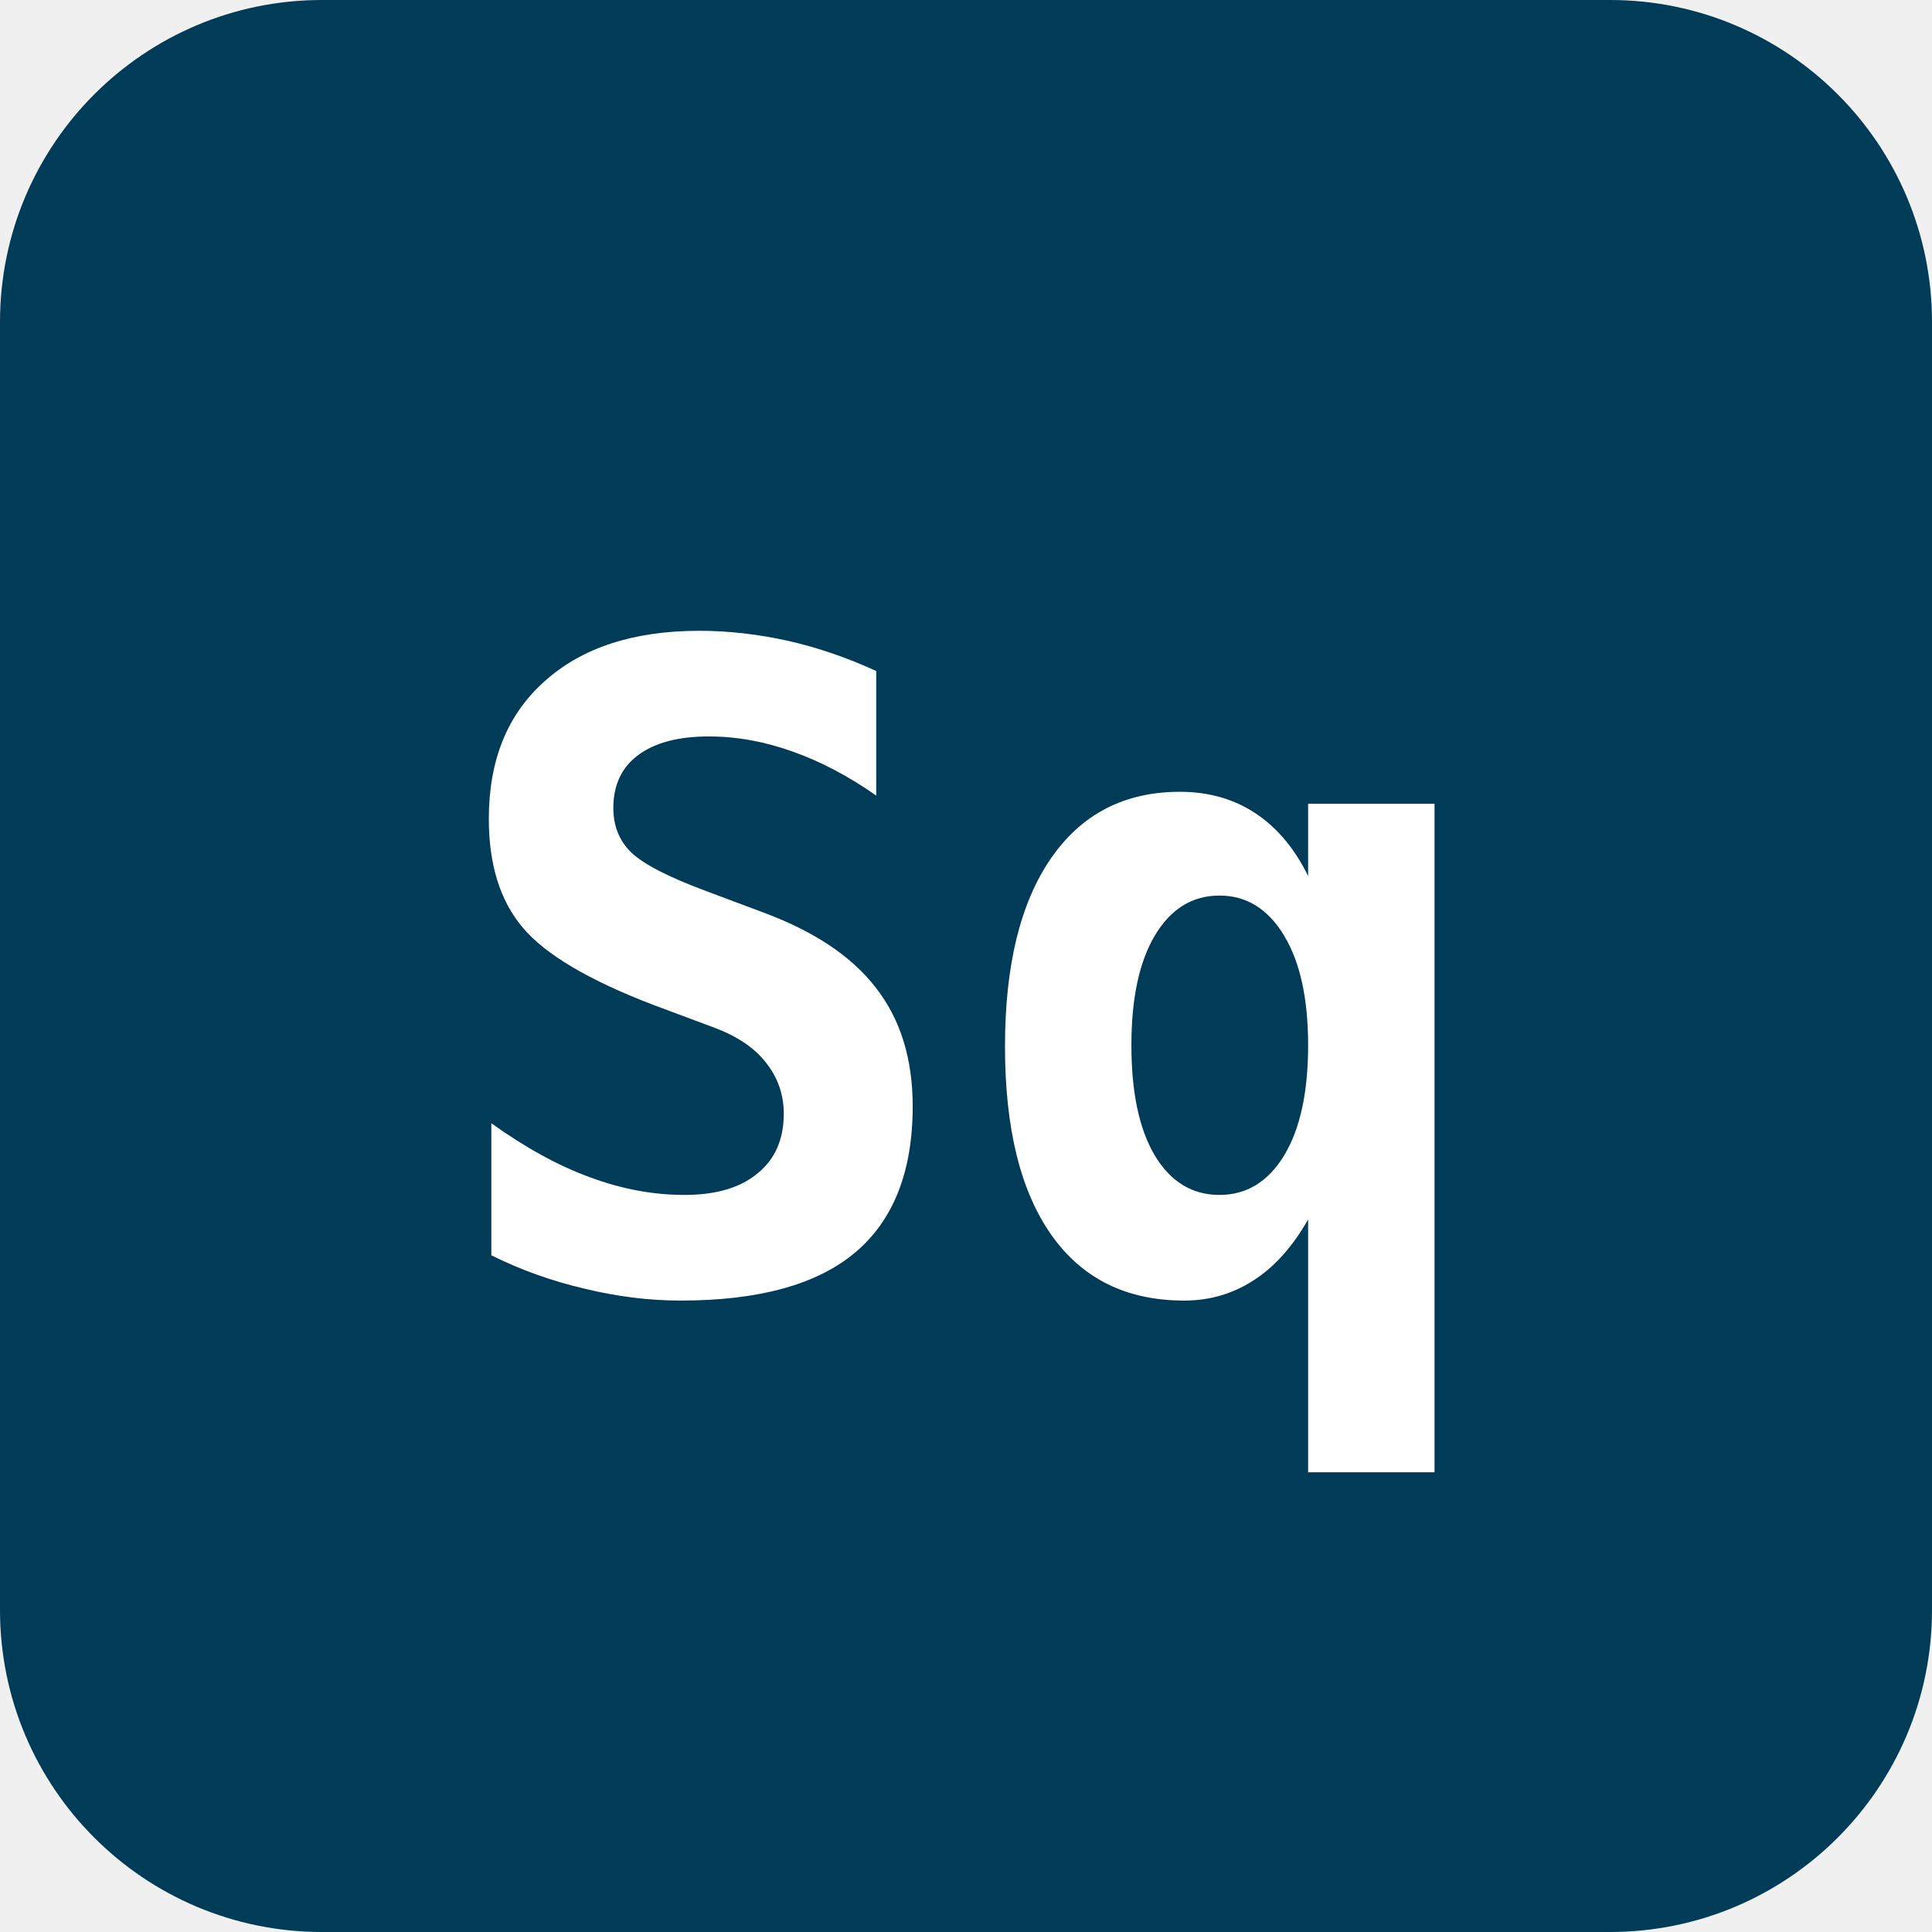
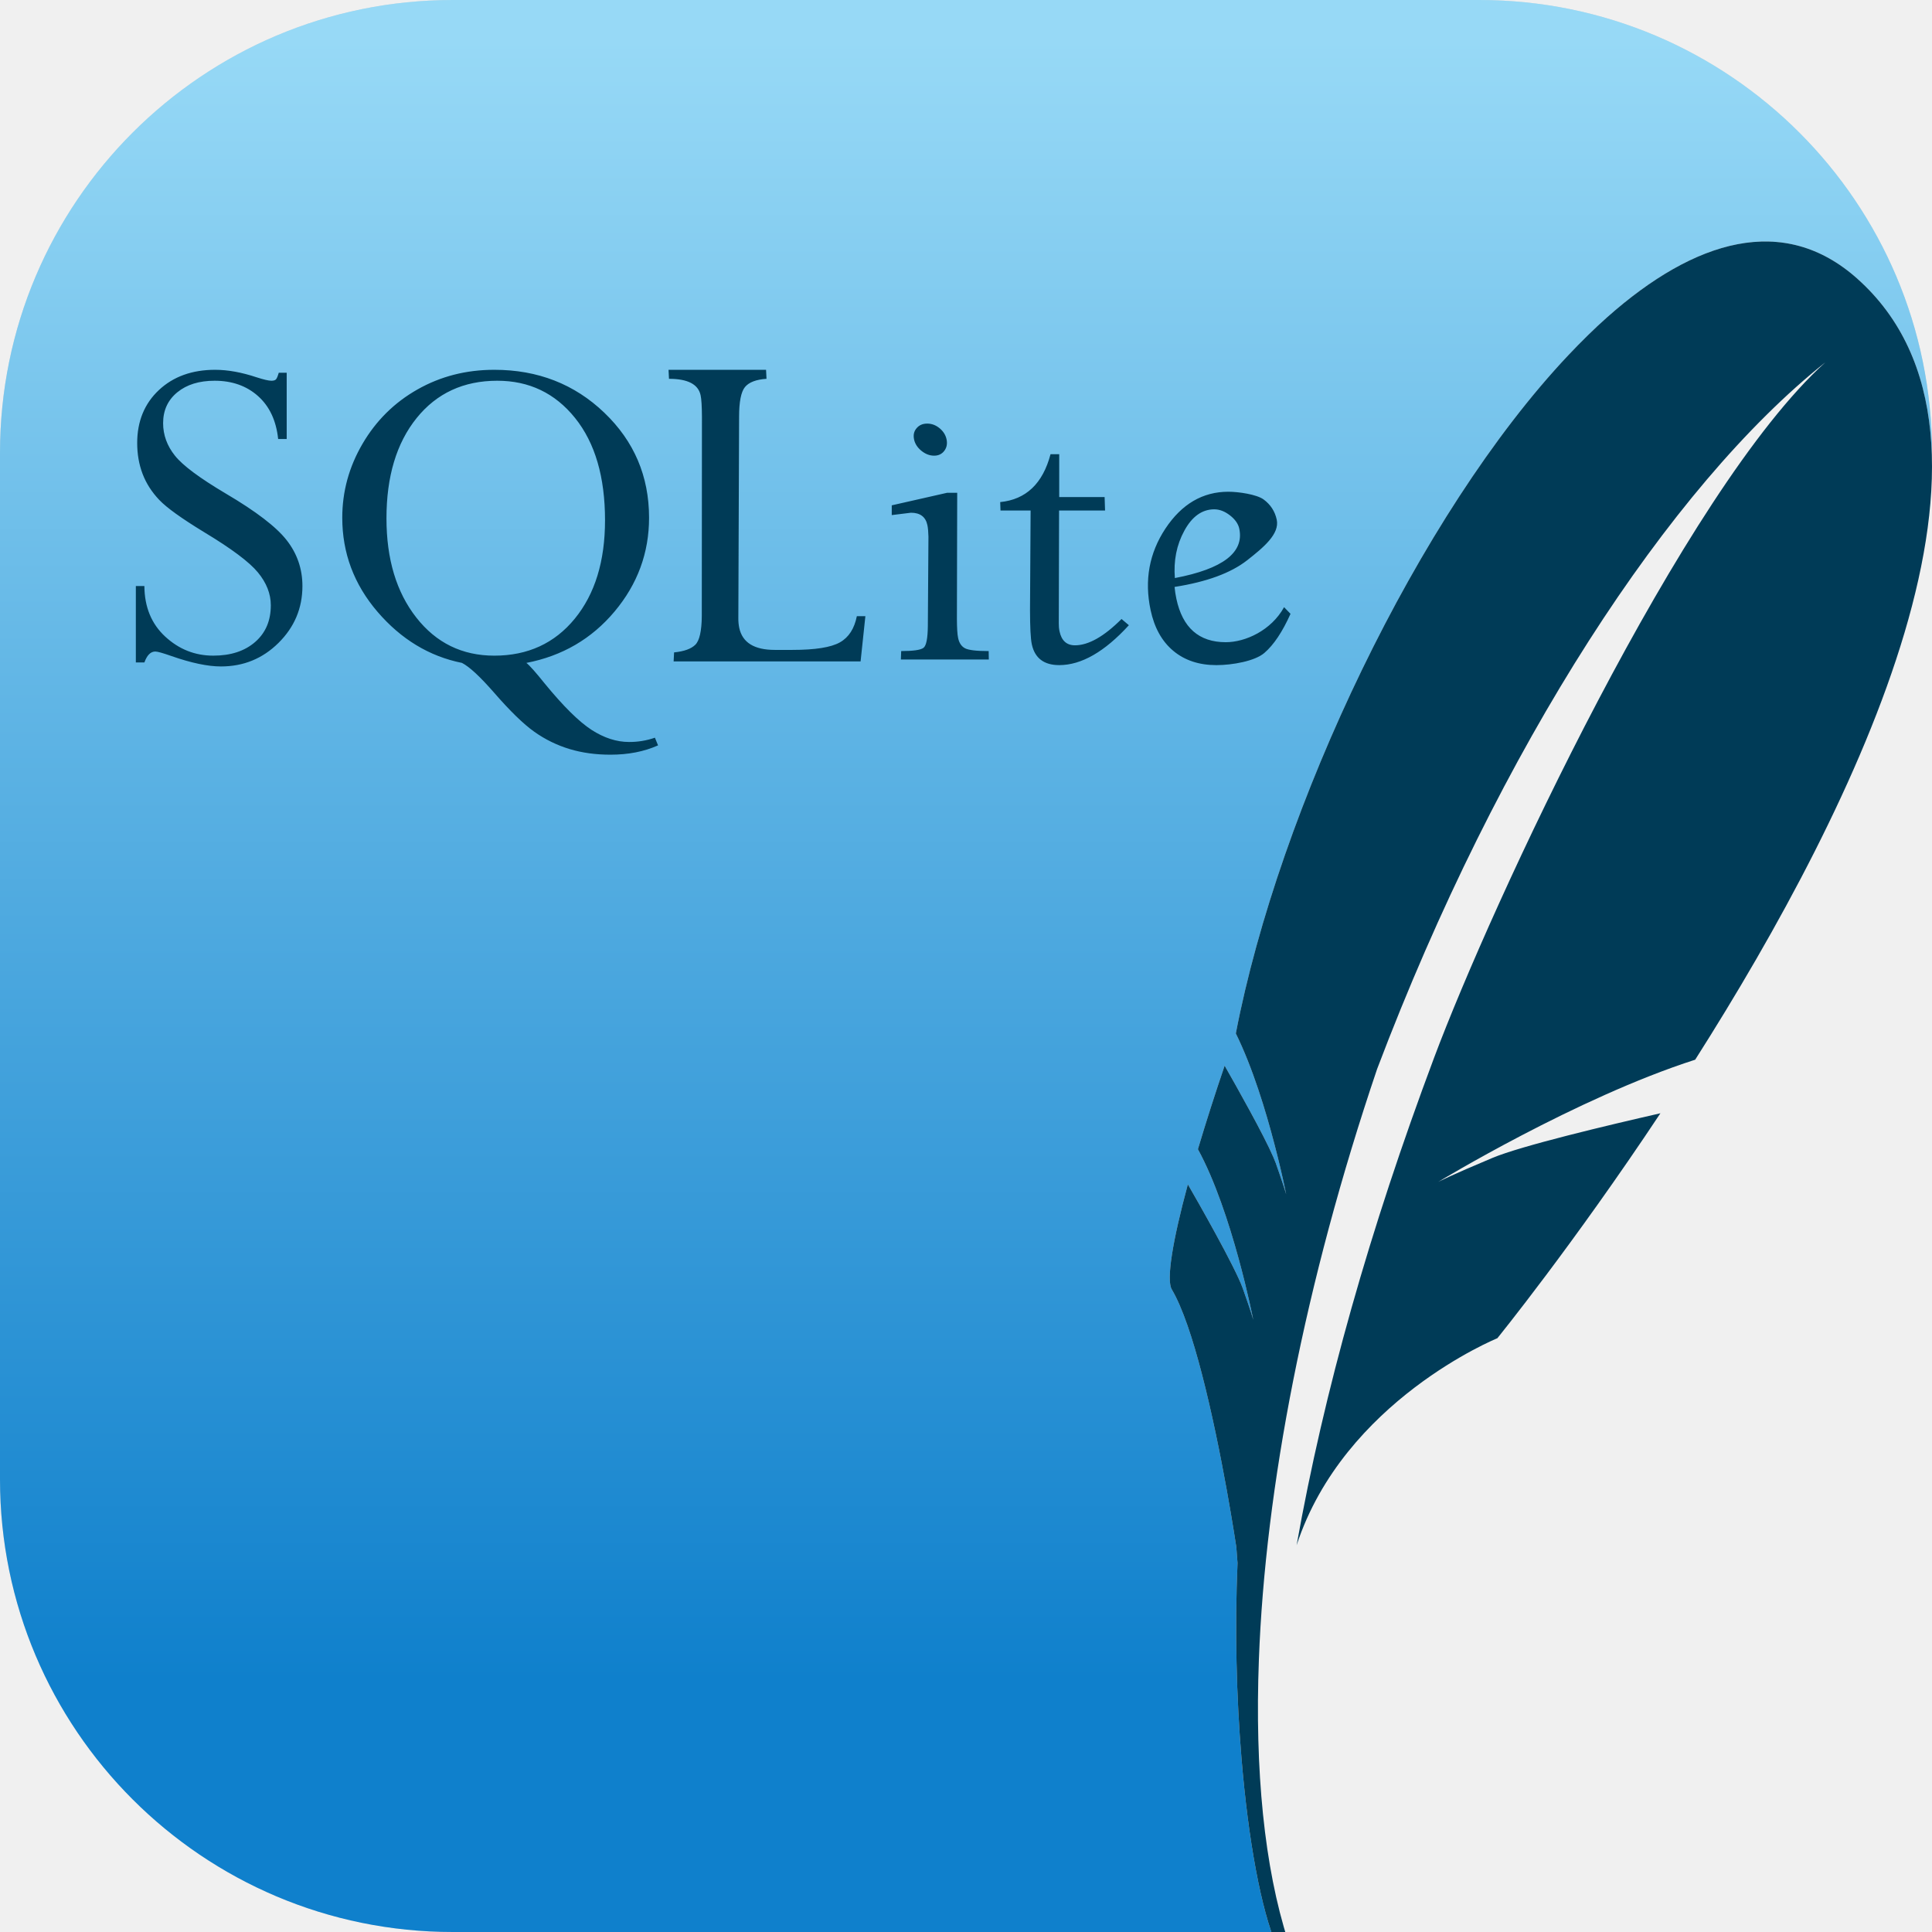
- <svg xmlns="http://www.w3.org/2000/svg" viewBox="0 0 48 48" width="48" height="48">
-   <rect width="48" height="48" rx="8" fill="#003b57" />
-   <text x="24" y="32" font-family="monospace,sans-serif" font-size="22" font-weight="700" fill="#fff" text-anchor="middle">Sq</text>
+ <svg xmlns="http://www.w3.org/2000/svg" width="256" height="256" viewBox="0 0 256 256">
+   <g fill="none">
+     <g clip-path="url(#skillIconsSqlite1)">
+       <path fill="#D9D9D9" d="M60 0C26.863 0 0 26.863 0 60v136c0 33.137 26.863 60 60 60h108.46c-1.779-5.243-3.172-13.546-3.956-23.023c-.675-8.152-.899-17.171-.525-25.87c-.101-1.286-.162-2.122-.162-2.122s-1.874-12.61-4.571-22.969c-1.194-4.598-2.553-8.756-3.98-11.166c-.735-1.243.08-6.351 2.131-13.916c1.2 2.071 6.263 10.932 7.28 13.788c1.145 3.228 1.385 4.153 1.385 4.153s-2.777-14.272-7.333-22.6a303.417 303.417 0 0 1 3.542-11.066c1.578 2.767 5.165 9.121 6.461 12.132c.12.279.228.541.307.757c.184.522.339.965.478 1.371c.731 2.118.909 2.792.909 2.792s-.271-1.386-.775-3.524c-.213-.903-.478-1.965-.773-3.096c-1.148-4.409-2.892-10.181-5.125-14.704c5.732-29.794 24.181-68.807 44.057-89.868c1.713-1.814 3.434-3.511 5.158-5.041c11.619-10.3 23.392-13.78 33.115-5.118c7.034 6.267 9.912 14.925 9.917 24.89V60c0-33.137-26.863-60-60-60H60Z" />
+       <path fill="url(#skillIconsSqlite0)" d="M60 0C26.863 0 0 26.863 0 60v136c0 33.137 26.863 60 60 60h108.46c-1.779-5.243-3.172-13.546-3.956-23.023c-.675-8.152-.899-17.171-.525-25.87c-.101-1.286-.162-2.122-.162-2.122s-1.874-12.61-4.571-22.969c-1.194-4.598-2.553-8.756-3.98-11.166c-.735-1.243.08-6.351 2.131-13.916c1.2 2.071 6.263 10.932 7.28 13.788c1.145 3.228 1.385 4.153 1.385 4.153s-2.777-14.272-7.333-22.6a303.417 303.417 0 0 1 3.542-11.066c1.578 2.767 5.165 9.121 6.461 12.132c.12.279.228.541.307.757c.184.522.339.965.478 1.371c.731 2.118.909 2.792.909 2.792s-.271-1.386-.775-3.524c-.213-.903-.478-1.965-.773-3.096c-1.148-4.409-2.892-10.181-5.125-14.704c5.732-29.794 24.181-68.807 44.057-89.868c1.713-1.814 3.434-3.511 5.158-5.041c11.619-10.3 23.392-13.78 33.115-5.118c7.034 6.267 9.912 14.925 9.917 24.89V60c0-33.137-26.863-60-60-60H60Z" />
+       <path fill="#003B57" d="M246.083 36.91c-9.723-8.662-21.496-5.183-33.115 5.118c-1.724 1.53-3.445 3.227-5.158 5.04c-19.876 21.063-38.325 60.075-44.057 89.869c2.233 4.523 3.977 10.295 5.125 14.704c.295 1.131.56 2.193.773 3.096c.504 2.138.775 3.524.775 3.524s-.178-.674-.909-2.792c-.139-.406-.294-.849-.478-1.371a15.467 15.467 0 0 0-.307-.757c-1.296-3.011-4.883-9.365-6.461-12.132a303.417 303.417 0 0 0-3.542 11.066c4.556 8.328 7.333 22.6 7.333 22.6s-.24-.925-1.385-4.153c-1.017-2.856-6.08-11.717-7.28-13.788c-2.051 7.565-2.866 12.673-2.131 13.916c1.427 2.41 2.786 6.568 3.98 11.166c2.697 10.359 4.571 22.969 4.571 22.969s.061.836.162 2.122c-.374 8.699-.15 17.718.525 25.87c.893 10.791 2.575 20.062 4.719 25.023l1.455-.793c-3.148-9.774-4.427-22.584-3.867-37.358c.847-22.581 6.05-49.813 15.662-78.196c16.24-42.847 38.772-77.224 59.394-93.642c-18.796 16.956-44.235 71.839-51.85 92.163c-8.526 22.759-14.569 44.117-18.21 64.579c6.283-19.183 26.598-27.429 26.598-27.429s9.964-12.274 21.608-29.81c-6.975 1.589-18.428 4.309-22.265 5.919c-5.658 2.371-7.183 3.18-7.183 3.18s18.33-11.15 34.056-16.198c21.628-34.025 45.19-82.362 21.462-103.505M28.52 49c-3.063 0-5.554.895-7.463 2.683c-1.91 1.79-2.878 4.137-2.878 7.012c0 1.49.24 2.848.714 4.093c.474 1.247 1.212 2.403 2.203 3.447c.992 1.045 2.977 2.465 5.936 4.27c3.63 2.186 6.005 3.96 7.145 5.346c1.141 1.385 1.707 2.836 1.707 4.348c0 2.026-.675 3.642-2.064 4.858c-1.391 1.215-3.251 1.82-5.558 1.82c-2.433 0-4.552-.845-6.372-2.526c-1.82-1.682-2.738-3.908-2.759-6.698H18V87.78h1.131c.346-.959.824-1.45 1.45-1.45c.3 0 1.005.205 2.104.588c2.671.938 4.865 1.39 6.59 1.39c2.971 0 5.508-1.026 7.622-3.114c2.11-2.086 3.176-4.602 3.176-7.54c0-2.278-.704-4.305-2.084-6.071c-1.381-1.769-4.066-3.826-8.08-6.19c-3.452-2.046-5.694-3.713-6.728-5.013c-1.036-1.298-1.568-2.733-1.568-4.309c0-1.704.634-3.072 1.885-4.093c1.252-1.022 2.891-1.528 4.943-1.528c2.309 0 4.233.676 5.756 2.037c1.521 1.363 2.401 3.252 2.66 5.68h1.132v-8.774h-1.053c-.128.447-.247.733-.357.861c-.106.128-.311.196-.615.196c-.366 0-1.019-.152-1.945-.45c-1.985-.66-3.816-.999-5.499-.999Zm36.98 0c-3.733 0-7.121.868-10.183 2.605c-3.066 1.734-5.493 4.14-7.285 7.207c-1.79 3.066-2.68 6.323-2.68 9.793c0 4.662 1.547 8.816 4.665 12.456c3.12 3.638 6.858 5.905 11.195 6.777c.992.51 2.41 1.826 4.268 3.956c2.093 2.404 3.864 4.138 5.32 5.17a16.074 16.074 0 0 0 4.684 2.292c1.661.499 3.457.744 5.4.744c2.351 0 4.457-.403 6.311-1.234l-.416-1.018a10.184 10.184 0 0 1-3.434.568c-1.642 0-3.3-.534-4.963-1.606c-1.66-1.075-3.736-3.125-6.213-6.15c-1.164-1.45-1.967-2.364-2.421-2.722c4.745-.915 8.648-3.184 11.691-6.816c3.043-3.63 4.565-7.774 4.565-12.417c0-5.514-1.988-10.147-5.935-13.925C76.12 50.9 71.262 49 65.5 49Zm23.085 0l.06 1.195c2.484 0 3.876.722 4.188 2.174c.115.52.169 1.478.178 2.86l-.02 26.42c-.02 1.973-.305 3.233-.853 3.78c-.549.543-1.476.882-2.819 1.018l-.06 1.195h24.773l.635-5.993h-1.131c-.323 1.632-1.064 2.802-2.243 3.466c-1.183.67-3.273 1-6.293 1h-2.342c-2.717 0-4.289-.97-4.704-2.92a6.011 6.011 0 0 1-.12-1.253l.1-26.714c0-1.97.252-3.29.774-3.937c.528-.643 1.48-1.004 2.858-1.096L101.507 49H88.585Zm-22.688 1.45c4.21 0 7.647 1.635 10.302 4.935c2.654 3.3 3.97 7.824 3.97 13.553c0 5.428-1.335 9.774-4.01 13.044c-2.675 3.268-6.235 4.896-10.66 4.896c-4.25 0-7.696-1.679-10.34-5.053c-2.643-3.374-3.95-7.755-3.95-13.142c0-5.535 1.323-9.967 3.989-13.279c2.665-3.308 6.233-4.955 10.699-4.955Zm56.968 5.679c-.604 0-1.065.201-1.409.607c-.353.404-.461.894-.338 1.489c.119.576.449 1.082.973 1.508c.521.425 1.083.646 1.687.646c.584 0 1.03-.221 1.35-.646c.32-.426.417-.931.298-1.508c-.124-.595-.442-1.085-.933-1.489c-.497-.406-1.044-.607-1.628-.607Zm16.336 4.054c-1.027 3.897-3.252 6.006-6.669 6.346l.039 1.116h3.99l-.079 13.2c.006 2.258.076 3.76.238 4.525c.393 1.83 1.605 2.761 3.632 2.761c2.934 0 6.012-1.763 9.23-5.288l-.972-.822c-2.324 2.32-4.379 3.486-6.173 3.486c-1.103 0-1.787-.626-2.045-1.86a4.658 4.658 0 0 1-.099-1.058l.04-14.944h6.093l-.059-1.782h-6.015v-5.68h-1.151Zm23.561 4.975c-3.408 0-6.181 1.632-8.336 4.877c-2.145 3.25-2.809 6.85-1.965 10.81c.496 2.32 1.484 4.12 2.997 5.387c1.51 1.267 3.426 1.9 5.716 1.9c2.133 0 5.103-.534 6.352-1.607c1.253-1.072 2.408-2.81 3.474-5.19l-.854-.881c-1.7 3.087-5.133 4.642-7.721 4.642c-3.559 0-5.738-1.927-6.55-5.758a13.745 13.745 0 0 1-.239-1.567c4.234-.662 7.442-1.833 9.608-3.526c2.163-1.693 4.336-3.489 3.93-5.386c-.242-1.127-.835-2.013-1.747-2.683c-.924-.67-3.324-1.018-4.665-1.018Zm-37.257.137l-7.344 1.665v1.292l2.54-.313c1.231 0 1.955.55 2.184 1.645c.077.367.125.881.139 1.528l-.08 11.849c-.02 1.64-.205 2.593-.575 2.879c-.374.287-1.36.43-2.958.43l-.04 1.117h11.652l-.02-1.116c-1.619 0-2.668-.126-3.136-.372c-.46-.245-.776-.69-.913-1.371c-.106-.492-.152-1.338-.159-2.507l.04-16.726h-1.33Zm35.392 2.194c.709 0 1.394.27 2.084.802c.68.531 1.095 1.122 1.23 1.763c.665 3.15-2.166 5.328-8.535 6.542c-.182-2.297.222-4.383 1.251-6.268c1.021-1.883 2.351-2.84 3.97-2.84Z" />
+     </g>
+     <defs>
+       <linearGradient id="skillIconsSqlite0" x1="147.614" x2="147.614" y1="5.239" y2="241.763" gradientUnits="userSpaceOnUse">
+         <stop stop-color="#97D9F6" />
+         <stop offset=".92" stop-color="#0F80CC" />
+         <stop offset="1" stop-color="#0F80CC" />
+       </linearGradient>
+       <clipPath id="skillIconsSqlite1">
+         <rect width="256" height="256" fill="#fff" rx="60" />
+       </clipPath>
+     </defs>
+   </g>
</svg>
